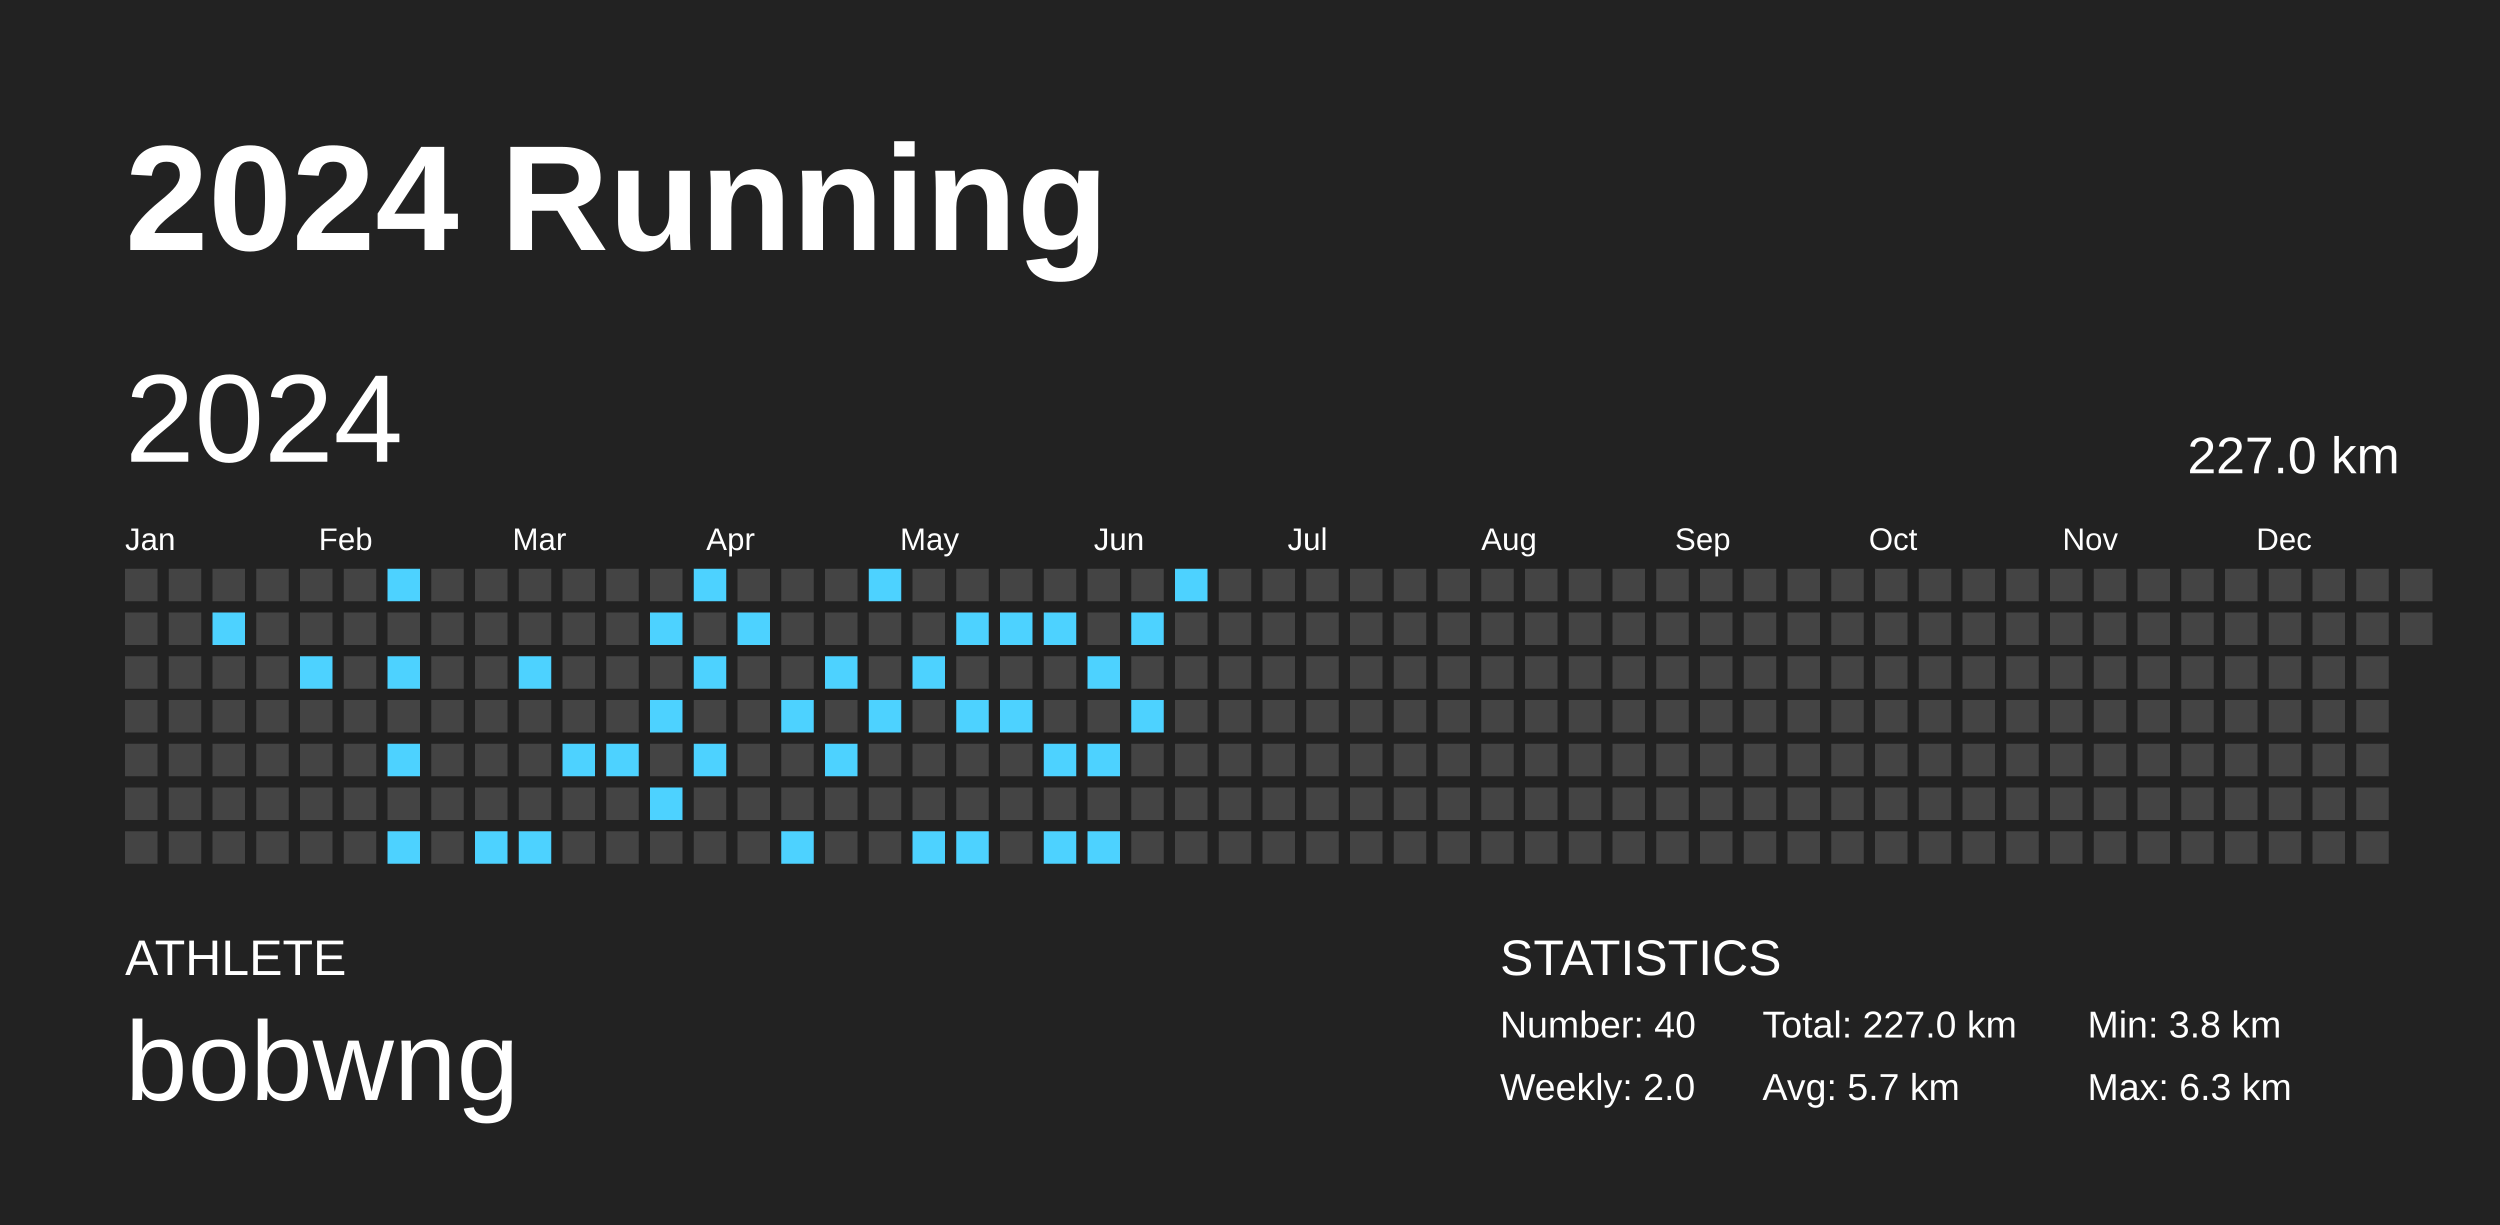
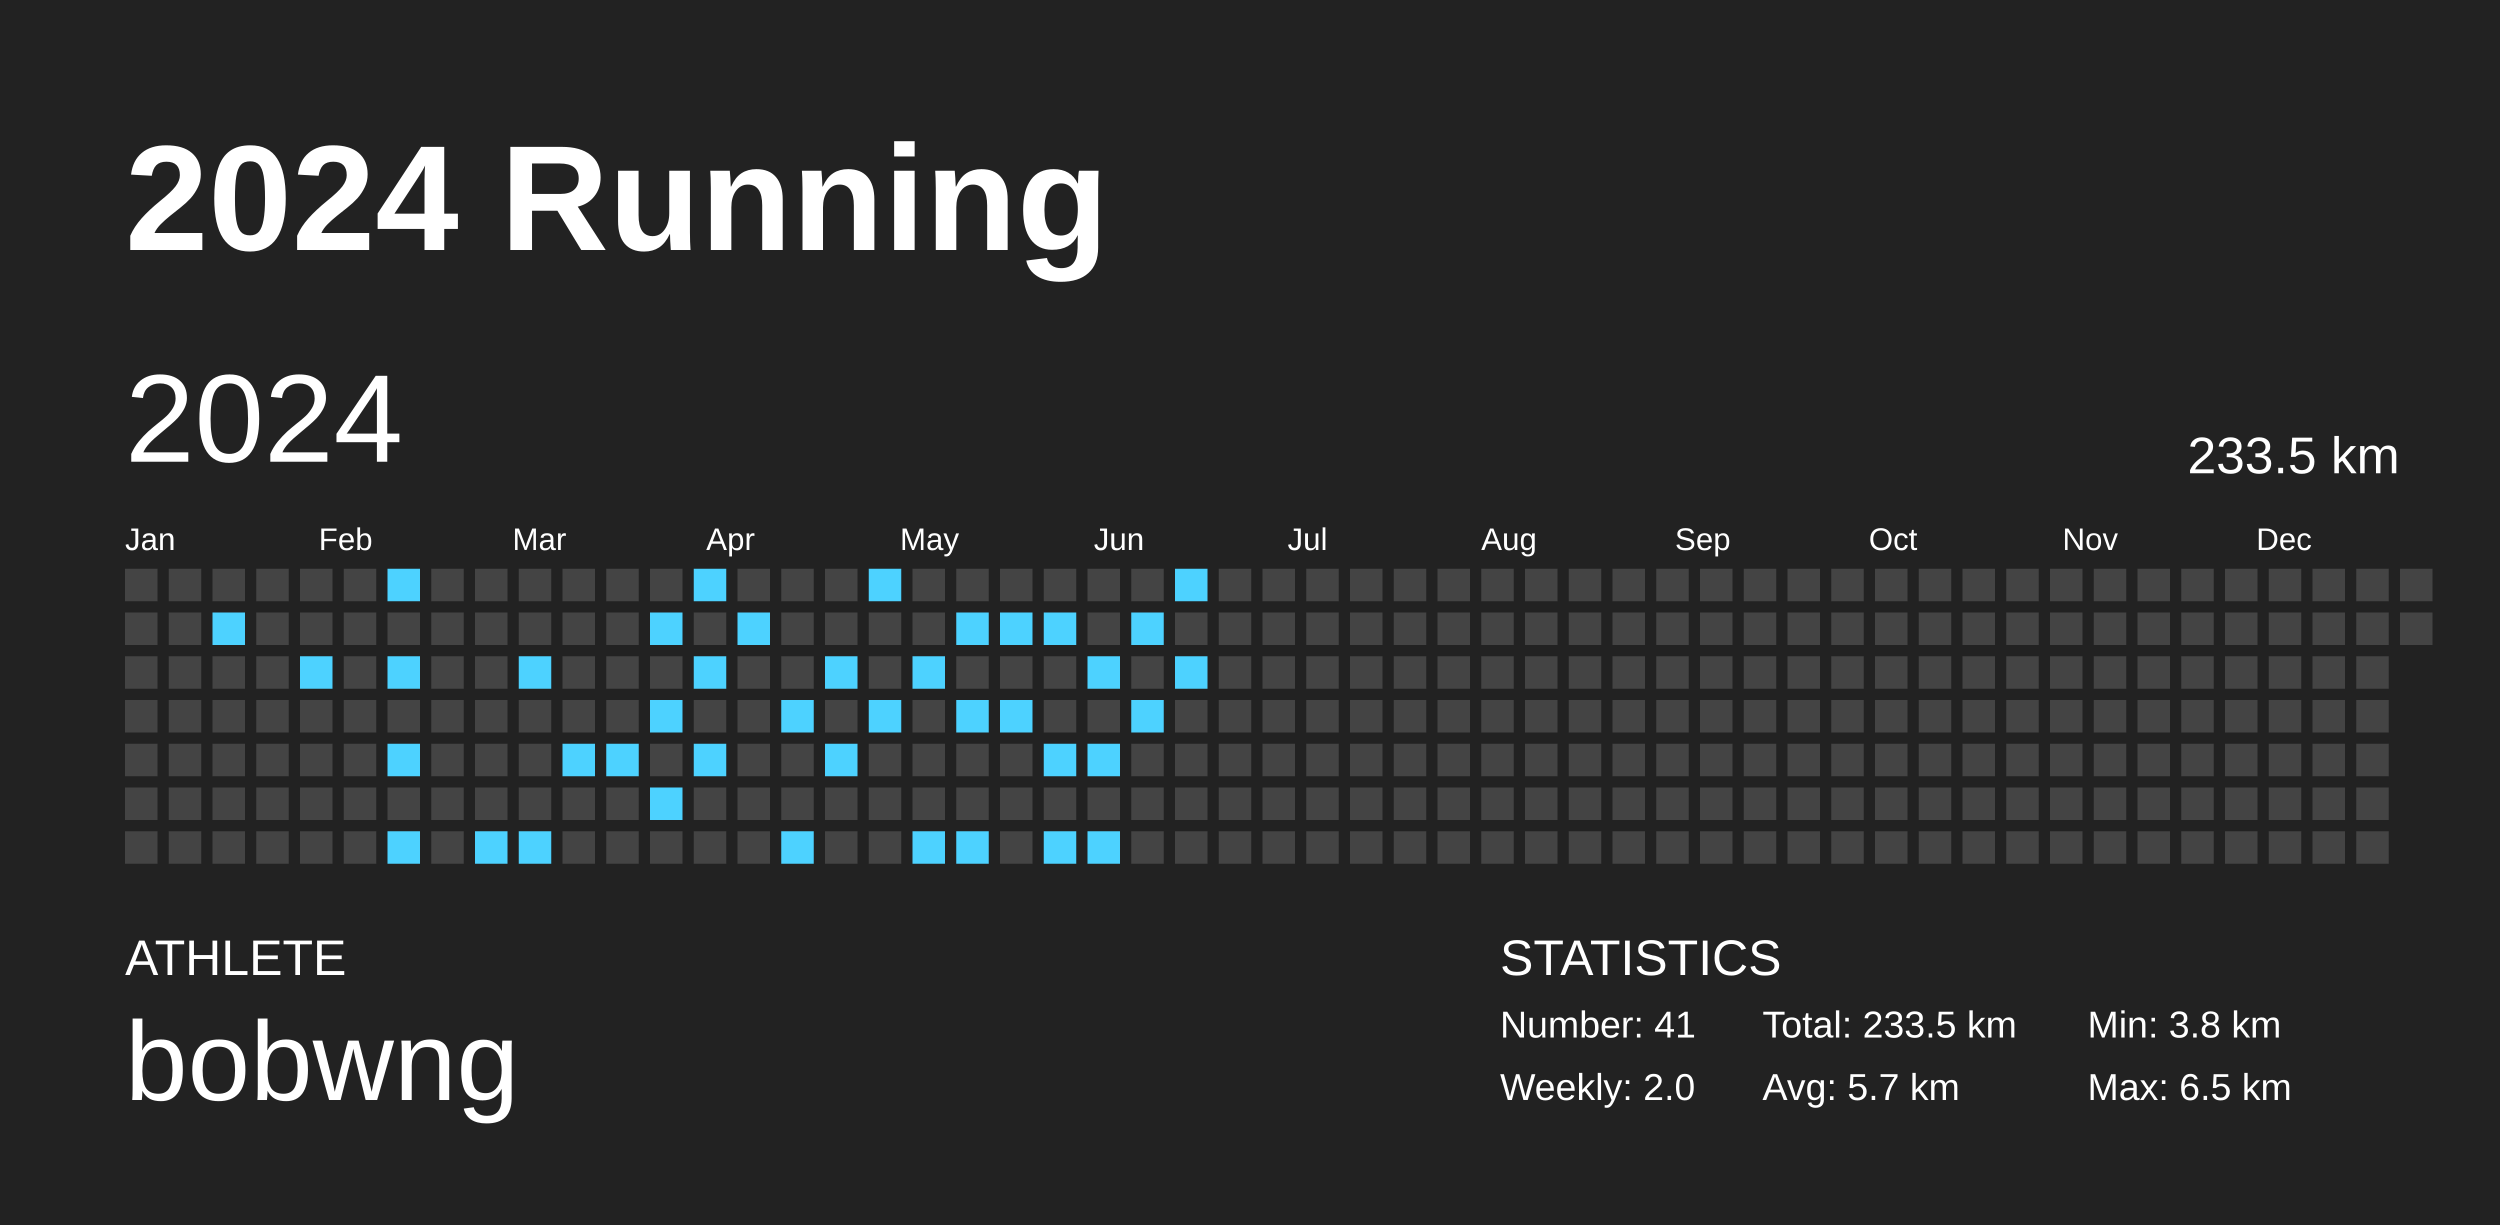
<svg xmlns="http://www.w3.org/2000/svg" baseProfile="full" height="98mm" version="1.1" viewBox="0,0,200,98" width="200mm">
  <defs />
  <rect fill="#222222" height="98" width="200" x="0" y="0" />
  <text fill="#FFFFFF" style="font-size:12px; font-family:Arial; font-weight:bold;" x="10" y="20">2024 Running</text>
  <text fill="#FFFFFF" style="font-size:4px; font-family:Arial" x="10" y="78">ATHLETE</text>
  <text fill="#FFFFFF" style="font-size:9px; font-family:Arial" x="10" y="88">bobwng</text>
  <text fill="#FFFFFF" style="font-size:4px; font-family:Arial" x="120" y="78">STATISTICS</text>
-   <text fill="#FFFFFF" style="font-size:3px; font-family:Arial" x="120" y="83">Number: 40</text>
+   <text fill="#FFFFFF" style="font-size:3px; font-family:Arial" x="120" y="83">Number: 41</text>
  <text fill="#FFFFFF" style="font-size:3px; font-family:Arial" x="120" y="88">Weekly: 2.0</text>
-   <text fill="#FFFFFF" style="font-size:3px; font-family:Arial" x="141" y="83">Total: 227.0 km</text>
+   <text fill="#FFFFFF" style="font-size:3px; font-family:Arial" x="141" y="83">Total: 233.5 km</text>
  <text fill="#FFFFFF" style="font-size:3px; font-family:Arial" x="141" y="88">Avg: 5.7 km</text>
  <text fill="#FFFFFF" style="font-size:3px; font-family:Arial" x="167" y="83">Min: 3.8 km</text>
-   <text fill="#FFFFFF" style="font-size:3px; font-family:Arial" x="167" y="88">Max: 6.3 km</text>
+   <text fill="#FFFFFF" style="font-size:3px; font-family:Arial" x="167" y="88">Max: 6.5 km</text>
  <text dominant-baseline="hanging" fill="#FFFFFF" style="font-size:10.0px; font-family:Arial;" x="10" y="30">2024</text>
-   <text dominant-baseline="hanging" fill="#FFFFFF" style="font-size:4.125px; font-family:Arial;" x="175" y="35">227.0 km</text>
+   <text dominant-baseline="hanging" fill="#FFFFFF" style="font-size:4.125px; font-family:Arial;" x="175" y="35">233.5 km</text>
  <text fill="#FFFFFF" style="font-size:2.5px; font-family:Arial" x="10.0" y="44">Jan</text>
  <text fill="#FFFFFF" style="font-size:2.5px; font-family:Arial" x="25.5" y="44">Feb</text>
  <text fill="#FFFFFF" style="font-size:2.5px; font-family:Arial" x="41.0" y="44">Mar</text>
  <text fill="#FFFFFF" style="font-size:2.5px; font-family:Arial" x="56.5" y="44">Apr</text>
  <text fill="#FFFFFF" style="font-size:2.5px; font-family:Arial" x="72.0" y="44">May</text>
  <text fill="#FFFFFF" style="font-size:2.5px; font-family:Arial" x="87.5" y="44">Jun</text>
  <text fill="#FFFFFF" style="font-size:2.5px; font-family:Arial" x="103.0" y="44">Jul</text>
  <text fill="#FFFFFF" style="font-size:2.5px; font-family:Arial" x="118.5" y="44">Aug</text>
  <text fill="#FFFFFF" style="font-size:2.5px; font-family:Arial" x="134.0" y="44">Sep</text>
  <text fill="#FFFFFF" style="font-size:2.5px; font-family:Arial" x="149.5" y="44">Oct</text>
  <text fill="#FFFFFF" style="font-size:2.5px; font-family:Arial" x="165.0" y="44">Nov</text>
  <text fill="#FFFFFF" style="font-size:2.5px; font-family:Arial" x="180.5" y="44">Dec</text>
  <rect fill="#444444" height="2.6" width="2.6" x="10.0" y="45.5" />
  <rect fill="#444444" height="2.6" width="2.6" x="10.0" y="49.0" />
  <rect fill="#444444" height="2.6" width="2.6" x="10.0" y="52.5" />
  <rect fill="#444444" height="2.6" width="2.6" x="10.0" y="56.0" />
  <rect fill="#444444" height="2.6" width="2.6" x="10.0" y="59.5" />
  <rect fill="#444444" height="2.6" width="2.6" x="10.0" y="63.0" />
  <rect fill="#444444" height="2.6" width="2.6" x="10.0" y="66.5" />
  <rect fill="#444444" height="2.6" width="2.6" x="13.5" y="45.5" />
  <rect fill="#444444" height="2.6" width="2.6" x="13.5" y="49.0" />
  <rect fill="#444444" height="2.6" width="2.6" x="13.5" y="52.5" />
  <rect fill="#444444" height="2.6" width="2.6" x="13.5" y="56.0" />
  <rect fill="#444444" height="2.6" width="2.6" x="13.5" y="59.5" />
  <rect fill="#444444" height="2.6" width="2.6" x="13.5" y="63.0" />
  <rect fill="#444444" height="2.6" width="2.6" x="13.5" y="66.5" />
  <rect fill="#444444" height="2.6" width="2.6" x="17.0" y="45.5" />
  <rect fill="#4dd2ff" height="2.6" width="2.6" x="17.0" y="49.0" />
  <rect fill="#444444" height="2.6" width="2.6" x="17.0" y="52.5" />
  <rect fill="#444444" height="2.6" width="2.6" x="17.0" y="56.0" />
  <rect fill="#444444" height="2.6" width="2.6" x="17.0" y="59.5" />
  <rect fill="#444444" height="2.6" width="2.6" x="17.0" y="63.0" />
  <rect fill="#444444" height="2.6" width="2.6" x="17.0" y="66.5" />
  <rect fill="#444444" height="2.6" width="2.6" x="20.5" y="45.5" />
  <rect fill="#444444" height="2.6" width="2.6" x="20.5" y="49.0" />
  <rect fill="#444444" height="2.6" width="2.6" x="20.5" y="52.5" />
  <rect fill="#444444" height="2.6" width="2.6" x="20.5" y="56.0" />
  <rect fill="#444444" height="2.6" width="2.6" x="20.5" y="59.5" />
  <rect fill="#444444" height="2.6" width="2.6" x="20.5" y="63.0" />
  <rect fill="#444444" height="2.6" width="2.6" x="20.5" y="66.5" />
  <rect fill="#444444" height="2.6" width="2.6" x="24.0" y="45.5" />
  <rect fill="#444444" height="2.6" width="2.6" x="24.0" y="49.0" />
  <rect fill="#4dd2ff" height="2.6" width="2.6" x="24.0" y="52.5" />
  <rect fill="#444444" height="2.6" width="2.6" x="24.0" y="56.0" />
  <rect fill="#444444" height="2.6" width="2.6" x="24.0" y="59.5" />
  <rect fill="#444444" height="2.6" width="2.6" x="24.0" y="63.0" />
  <rect fill="#444444" height="2.6" width="2.6" x="24.0" y="66.5" />
  <rect fill="#444444" height="2.6" width="2.6" x="27.5" y="45.5" />
  <rect fill="#444444" height="2.6" width="2.6" x="27.5" y="49.0" />
  <rect fill="#444444" height="2.6" width="2.6" x="27.5" y="52.5" />
  <rect fill="#444444" height="2.6" width="2.6" x="27.5" y="56.0" />
  <rect fill="#444444" height="2.6" width="2.6" x="27.5" y="59.5" />
  <rect fill="#444444" height="2.6" width="2.6" x="27.5" y="63.0" />
  <rect fill="#444444" height="2.6" width="2.6" x="27.5" y="66.5" />
  <rect fill="#4dd2ff" height="2.6" width="2.6" x="31.0" y="45.5" />
  <rect fill="#444444" height="2.6" width="2.6" x="31.0" y="49.0" />
  <rect fill="#4dd2ff" height="2.6" width="2.6" x="31.0" y="52.5" />
  <rect fill="#444444" height="2.6" width="2.6" x="31.0" y="56.0" />
  <rect fill="#4dd2ff" height="2.6" width="2.6" x="31.0" y="59.5" />
  <rect fill="#444444" height="2.6" width="2.6" x="31.0" y="63.0" />
  <rect fill="#4dd2ff" height="2.6" width="2.6" x="31.0" y="66.5" />
  <rect fill="#444444" height="2.6" width="2.6" x="34.5" y="45.5" />
  <rect fill="#444444" height="2.6" width="2.6" x="34.5" y="49.0" />
  <rect fill="#444444" height="2.6" width="2.6" x="34.5" y="52.5" />
  <rect fill="#444444" height="2.6" width="2.6" x="34.5" y="56.0" />
  <rect fill="#444444" height="2.6" width="2.6" x="34.5" y="59.5" />
  <rect fill="#444444" height="2.6" width="2.6" x="34.5" y="63.0" />
  <rect fill="#444444" height="2.6" width="2.6" x="34.5" y="66.5" />
  <rect fill="#444444" height="2.6" width="2.6" x="38.0" y="45.5" />
  <rect fill="#444444" height="2.6" width="2.6" x="38.0" y="49.0" />
  <rect fill="#444444" height="2.6" width="2.6" x="38.0" y="52.5" />
  <rect fill="#444444" height="2.6" width="2.6" x="38.0" y="56.0" />
  <rect fill="#444444" height="2.6" width="2.6" x="38.0" y="59.5" />
  <rect fill="#444444" height="2.6" width="2.6" x="38.0" y="63.0" />
  <rect fill="#4dd2ff" height="2.6" width="2.6" x="38.0" y="66.5" />
  <rect fill="#444444" height="2.6" width="2.6" x="41.5" y="45.5" />
  <rect fill="#444444" height="2.6" width="2.6" x="41.5" y="49.0" />
  <rect fill="#4dd2ff" height="2.6" width="2.6" x="41.5" y="52.5" />
  <rect fill="#444444" height="2.6" width="2.6" x="41.5" y="56.0" />
  <rect fill="#444444" height="2.6" width="2.6" x="41.5" y="59.5" />
  <rect fill="#444444" height="2.6" width="2.6" x="41.5" y="63.0" />
  <rect fill="#4dd2ff" height="2.6" width="2.6" x="41.5" y="66.5" />
  <rect fill="#444444" height="2.6" width="2.6" x="45.0" y="45.5" />
  <rect fill="#444444" height="2.6" width="2.6" x="45.0" y="49.0" />
  <rect fill="#444444" height="2.6" width="2.6" x="45.0" y="52.5" />
  <rect fill="#444444" height="2.6" width="2.6" x="45.0" y="56.0" />
  <rect fill="#4dd2ff" height="2.6" width="2.6" x="45.0" y="59.5" />
  <rect fill="#444444" height="2.6" width="2.6" x="45.0" y="63.0" />
  <rect fill="#444444" height="2.6" width="2.6" x="45.0" y="66.5" />
  <rect fill="#444444" height="2.6" width="2.6" x="48.5" y="45.5" />
  <rect fill="#444444" height="2.6" width="2.6" x="48.5" y="49.0" />
  <rect fill="#444444" height="2.6" width="2.6" x="48.5" y="52.5" />
  <rect fill="#444444" height="2.6" width="2.6" x="48.5" y="56.0" />
  <rect fill="#4dd2ff" height="2.6" width="2.6" x="48.5" y="59.5" />
  <rect fill="#444444" height="2.6" width="2.6" x="48.5" y="63.0" />
  <rect fill="#444444" height="2.6" width="2.6" x="48.5" y="66.5" />
  <rect fill="#444444" height="2.6" width="2.6" x="52.0" y="45.5" />
  <rect fill="#4dd2ff" height="2.6" width="2.6" x="52.0" y="49.0" />
  <rect fill="#444444" height="2.6" width="2.6" x="52.0" y="52.5" />
  <rect fill="#4dd2ff" height="2.6" width="2.6" x="52.0" y="56.0" />
  <rect fill="#444444" height="2.6" width="2.6" x="52.0" y="59.5" />
  <rect fill="#4dd2ff" height="2.6" width="2.6" x="52.0" y="63.0" />
  <rect fill="#444444" height="2.6" width="2.6" x="52.0" y="66.5" />
  <rect fill="#4dd2ff" height="2.6" width="2.6" x="55.5" y="45.5" />
  <rect fill="#444444" height="2.6" width="2.6" x="55.5" y="49.0" />
  <rect fill="#4dd2ff" height="2.6" width="2.6" x="55.5" y="52.5" />
  <rect fill="#444444" height="2.6" width="2.6" x="55.5" y="56.0" />
  <rect fill="#4dd2ff" height="2.6" width="2.6" x="55.5" y="59.5" />
  <rect fill="#444444" height="2.6" width="2.6" x="55.5" y="63.0" />
  <rect fill="#444444" height="2.6" width="2.6" x="55.5" y="66.5" />
  <rect fill="#444444" height="2.6" width="2.6" x="59.0" y="45.5" />
  <rect fill="#4dd2ff" height="2.6" width="2.6" x="59.0" y="49.0" />
  <rect fill="#444444" height="2.6" width="2.6" x="59.0" y="52.5" />
  <rect fill="#444444" height="2.6" width="2.6" x="59.0" y="56.0" />
  <rect fill="#444444" height="2.6" width="2.6" x="59.0" y="59.5" />
  <rect fill="#444444" height="2.6" width="2.6" x="59.0" y="63.0" />
  <rect fill="#444444" height="2.6" width="2.6" x="59.0" y="66.5" />
  <rect fill="#444444" height="2.6" width="2.6" x="62.5" y="45.5" />
  <rect fill="#444444" height="2.6" width="2.6" x="62.5" y="49.0" />
  <rect fill="#444444" height="2.6" width="2.6" x="62.5" y="52.5" />
  <rect fill="#4dd2ff" height="2.6" width="2.6" x="62.5" y="56.0" />
  <rect fill="#444444" height="2.6" width="2.6" x="62.5" y="59.5" />
  <rect fill="#444444" height="2.6" width="2.6" x="62.5" y="63.0" />
  <rect fill="#4dd2ff" height="2.6" width="2.6" x="62.5" y="66.5" />
  <rect fill="#444444" height="2.6" width="2.6" x="66.0" y="45.5" />
  <rect fill="#444444" height="2.6" width="2.6" x="66.0" y="49.0" />
  <rect fill="#4dd2ff" height="2.6" width="2.6" x="66.0" y="52.5" />
  <rect fill="#444444" height="2.6" width="2.6" x="66.0" y="56.0" />
  <rect fill="#4dd2ff" height="2.6" width="2.6" x="66.0" y="59.5" />
  <rect fill="#444444" height="2.6" width="2.6" x="66.0" y="63.0" />
  <rect fill="#444444" height="2.6" width="2.6" x="66.0" y="66.5" />
  <rect fill="#4dd2ff" height="2.6" width="2.6" x="69.5" y="45.5" />
  <rect fill="#444444" height="2.6" width="2.6" x="69.5" y="49.0" />
  <rect fill="#444444" height="2.6" width="2.6" x="69.5" y="52.5" />
  <rect fill="#4dd2ff" height="2.6" width="2.6" x="69.5" y="56.0" />
  <rect fill="#444444" height="2.6" width="2.6" x="69.5" y="59.5" />
  <rect fill="#444444" height="2.6" width="2.6" x="69.5" y="63.0" />
  <rect fill="#444444" height="2.6" width="2.6" x="69.5" y="66.5" />
  <rect fill="#444444" height="2.6" width="2.6" x="73.0" y="45.5" />
  <rect fill="#444444" height="2.6" width="2.6" x="73.0" y="49.0" />
  <rect fill="#4dd2ff" height="2.6" width="2.6" x="73.0" y="52.5" />
  <rect fill="#444444" height="2.6" width="2.6" x="73.0" y="56.0" />
  <rect fill="#444444" height="2.6" width="2.6" x="73.0" y="59.5" />
  <rect fill="#444444" height="2.6" width="2.6" x="73.0" y="63.0" />
  <rect fill="#4dd2ff" height="2.6" width="2.6" x="73.0" y="66.5" />
  <rect fill="#444444" height="2.6" width="2.6" x="76.5" y="45.5" />
  <rect fill="#4dd2ff" height="2.6" width="2.6" x="76.5" y="49.0" />
  <rect fill="#444444" height="2.6" width="2.6" x="76.5" y="52.5" />
  <rect fill="#4dd2ff" height="2.6" width="2.6" x="76.5" y="56.0" />
  <rect fill="#444444" height="2.6" width="2.6" x="76.5" y="59.5" />
  <rect fill="#444444" height="2.6" width="2.6" x="76.5" y="63.0" />
  <rect fill="#4dd2ff" height="2.6" width="2.6" x="76.5" y="66.5" />
  <rect fill="#444444" height="2.6" width="2.6" x="80.0" y="45.5" />
  <rect fill="#4dd2ff" height="2.6" width="2.6" x="80.0" y="49.0" />
  <rect fill="#444444" height="2.6" width="2.6" x="80.0" y="52.5" />
  <rect fill="#4dd2ff" height="2.6" width="2.6" x="80.0" y="56.0" />
  <rect fill="#444444" height="2.6" width="2.6" x="80.0" y="59.5" />
  <rect fill="#444444" height="2.6" width="2.6" x="80.0" y="63.0" />
  <rect fill="#444444" height="2.6" width="2.6" x="80.0" y="66.5" />
  <rect fill="#444444" height="2.6" width="2.6" x="83.5" y="45.5" />
  <rect fill="#4dd2ff" height="2.6" width="2.6" x="83.5" y="49.0" />
  <rect fill="#444444" height="2.6" width="2.6" x="83.5" y="52.5" />
  <rect fill="#444444" height="2.6" width="2.6" x="83.5" y="56.0" />
  <rect fill="#4dd2ff" height="2.6" width="2.6" x="83.5" y="59.5" />
  <rect fill="#444444" height="2.6" width="2.6" x="83.5" y="63.0" />
  <rect fill="#4dd2ff" height="2.6" width="2.6" x="83.5" y="66.5" />
  <rect fill="#444444" height="2.6" width="2.6" x="87.0" y="45.5" />
  <rect fill="#444444" height="2.6" width="2.6" x="87.0" y="49.0" />
  <rect fill="#4dd2ff" height="2.6" width="2.6" x="87.0" y="52.5" />
  <rect fill="#444444" height="2.6" width="2.6" x="87.0" y="56.0" />
  <rect fill="#4dd2ff" height="2.6" width="2.6" x="87.0" y="59.5" />
  <rect fill="#444444" height="2.6" width="2.6" x="87.0" y="63.0" />
  <rect fill="#4dd2ff" height="2.6" width="2.6" x="87.0" y="66.5" />
  <rect fill="#444444" height="2.6" width="2.6" x="90.5" y="45.5" />
  <rect fill="#4dd2ff" height="2.6" width="2.6" x="90.5" y="49.0" />
  <rect fill="#444444" height="2.6" width="2.6" x="90.5" y="52.5" />
  <rect fill="#4dd2ff" height="2.6" width="2.6" x="90.5" y="56.0" />
  <rect fill="#444444" height="2.6" width="2.6" x="90.5" y="59.5" />
  <rect fill="#444444" height="2.6" width="2.6" x="90.5" y="63.0" />
  <rect fill="#444444" height="2.6" width="2.6" x="90.5" y="66.5" />
  <rect fill="#4dd2ff" height="2.6" width="2.6" x="94.0" y="45.5" />
  <rect fill="#444444" height="2.6" width="2.6" x="94.0" y="49.0" />
-   <rect fill="#444444" height="2.6" width="2.6" x="94.0" y="52.5" />
+   <rect fill="#4dd2ff" height="2.6" width="2.6" x="94.0" y="52.5" />
  <rect fill="#444444" height="2.6" width="2.6" x="94.0" y="56.0" />
  <rect fill="#444444" height="2.6" width="2.6" x="94.0" y="59.5" />
  <rect fill="#444444" height="2.6" width="2.6" x="94.0" y="63.0" />
  <rect fill="#444444" height="2.6" width="2.6" x="94.0" y="66.5" />
  <rect fill="#444444" height="2.6" width="2.6" x="97.5" y="45.5" />
  <rect fill="#444444" height="2.6" width="2.6" x="97.5" y="49.0" />
  <rect fill="#444444" height="2.6" width="2.6" x="97.5" y="52.5" />
  <rect fill="#444444" height="2.6" width="2.6" x="97.5" y="56.0" />
  <rect fill="#444444" height="2.6" width="2.6" x="97.5" y="59.5" />
  <rect fill="#444444" height="2.6" width="2.6" x="97.5" y="63.0" />
  <rect fill="#444444" height="2.6" width="2.6" x="97.5" y="66.5" />
  <rect fill="#444444" height="2.6" width="2.6" x="101.0" y="45.5" />
  <rect fill="#444444" height="2.6" width="2.6" x="101.0" y="49.0" />
  <rect fill="#444444" height="2.6" width="2.6" x="101.0" y="52.5" />
  <rect fill="#444444" height="2.6" width="2.6" x="101.0" y="56.0" />
  <rect fill="#444444" height="2.6" width="2.6" x="101.0" y="59.5" />
  <rect fill="#444444" height="2.6" width="2.6" x="101.0" y="63.0" />
  <rect fill="#444444" height="2.6" width="2.6" x="101.0" y="66.5" />
  <rect fill="#444444" height="2.6" width="2.6" x="104.5" y="45.5" />
  <rect fill="#444444" height="2.6" width="2.6" x="104.5" y="49.0" />
  <rect fill="#444444" height="2.6" width="2.6" x="104.5" y="52.5" />
  <rect fill="#444444" height="2.6" width="2.6" x="104.5" y="56.0" />
  <rect fill="#444444" height="2.6" width="2.6" x="104.5" y="59.5" />
  <rect fill="#444444" height="2.6" width="2.6" x="104.5" y="63.0" />
  <rect fill="#444444" height="2.6" width="2.6" x="104.5" y="66.5" />
  <rect fill="#444444" height="2.6" width="2.6" x="108.0" y="45.5" />
  <rect fill="#444444" height="2.6" width="2.6" x="108.0" y="49.0" />
  <rect fill="#444444" height="2.6" width="2.6" x="108.0" y="52.5" />
  <rect fill="#444444" height="2.6" width="2.6" x="108.0" y="56.0" />
  <rect fill="#444444" height="2.6" width="2.6" x="108.0" y="59.5" />
  <rect fill="#444444" height="2.6" width="2.6" x="108.0" y="63.0" />
  <rect fill="#444444" height="2.6" width="2.6" x="108.0" y="66.5" />
  <rect fill="#444444" height="2.6" width="2.6" x="111.5" y="45.5" />
  <rect fill="#444444" height="2.6" width="2.6" x="111.5" y="49.0" />
  <rect fill="#444444" height="2.6" width="2.6" x="111.5" y="52.5" />
  <rect fill="#444444" height="2.6" width="2.6" x="111.5" y="56.0" />
  <rect fill="#444444" height="2.6" width="2.6" x="111.5" y="59.5" />
  <rect fill="#444444" height="2.6" width="2.6" x="111.5" y="63.0" />
  <rect fill="#444444" height="2.6" width="2.6" x="111.5" y="66.5" />
  <rect fill="#444444" height="2.6" width="2.6" x="115.0" y="45.5" />
  <rect fill="#444444" height="2.6" width="2.6" x="115.0" y="49.0" />
  <rect fill="#444444" height="2.6" width="2.6" x="115.0" y="52.5" />
  <rect fill="#444444" height="2.6" width="2.6" x="115.0" y="56.0" />
  <rect fill="#444444" height="2.6" width="2.6" x="115.0" y="59.5" />
  <rect fill="#444444" height="2.6" width="2.6" x="115.0" y="63.0" />
  <rect fill="#444444" height="2.6" width="2.6" x="115.0" y="66.5" />
  <rect fill="#444444" height="2.6" width="2.6" x="118.5" y="45.5" />
  <rect fill="#444444" height="2.6" width="2.6" x="118.5" y="49.0" />
  <rect fill="#444444" height="2.6" width="2.6" x="118.5" y="52.5" />
  <rect fill="#444444" height="2.6" width="2.6" x="118.5" y="56.0" />
  <rect fill="#444444" height="2.6" width="2.6" x="118.5" y="59.5" />
  <rect fill="#444444" height="2.6" width="2.6" x="118.5" y="63.0" />
  <rect fill="#444444" height="2.6" width="2.6" x="118.5" y="66.5" />
  <rect fill="#444444" height="2.6" width="2.6" x="122.0" y="45.5" />
  <rect fill="#444444" height="2.6" width="2.6" x="122.0" y="49.0" />
  <rect fill="#444444" height="2.6" width="2.6" x="122.0" y="52.5" />
  <rect fill="#444444" height="2.6" width="2.6" x="122.0" y="56.0" />
  <rect fill="#444444" height="2.6" width="2.6" x="122.0" y="59.5" />
  <rect fill="#444444" height="2.6" width="2.6" x="122.0" y="63.0" />
  <rect fill="#444444" height="2.6" width="2.6" x="122.0" y="66.5" />
  <rect fill="#444444" height="2.6" width="2.6" x="125.5" y="45.5" />
  <rect fill="#444444" height="2.6" width="2.6" x="125.5" y="49.0" />
  <rect fill="#444444" height="2.6" width="2.6" x="125.5" y="52.5" />
  <rect fill="#444444" height="2.6" width="2.6" x="125.5" y="56.0" />
  <rect fill="#444444" height="2.6" width="2.6" x="125.5" y="59.5" />
  <rect fill="#444444" height="2.6" width="2.6" x="125.5" y="63.0" />
  <rect fill="#444444" height="2.6" width="2.6" x="125.5" y="66.5" />
  <rect fill="#444444" height="2.6" width="2.6" x="129.0" y="45.5" />
  <rect fill="#444444" height="2.6" width="2.6" x="129.0" y="49.0" />
  <rect fill="#444444" height="2.6" width="2.6" x="129.0" y="52.5" />
  <rect fill="#444444" height="2.6" width="2.6" x="129.0" y="56.0" />
  <rect fill="#444444" height="2.6" width="2.6" x="129.0" y="59.5" />
  <rect fill="#444444" height="2.6" width="2.6" x="129.0" y="63.0" />
  <rect fill="#444444" height="2.6" width="2.6" x="129.0" y="66.5" />
  <rect fill="#444444" height="2.6" width="2.6" x="132.5" y="45.5" />
  <rect fill="#444444" height="2.6" width="2.6" x="132.5" y="49.0" />
  <rect fill="#444444" height="2.6" width="2.6" x="132.5" y="52.5" />
  <rect fill="#444444" height="2.6" width="2.6" x="132.5" y="56.0" />
  <rect fill="#444444" height="2.6" width="2.6" x="132.5" y="59.5" />
  <rect fill="#444444" height="2.6" width="2.6" x="132.5" y="63.0" />
  <rect fill="#444444" height="2.6" width="2.6" x="132.5" y="66.5" />
  <rect fill="#444444" height="2.6" width="2.6" x="136.0" y="45.5" />
  <rect fill="#444444" height="2.6" width="2.6" x="136.0" y="49.0" />
  <rect fill="#444444" height="2.6" width="2.6" x="136.0" y="52.5" />
  <rect fill="#444444" height="2.6" width="2.6" x="136.0" y="56.0" />
  <rect fill="#444444" height="2.6" width="2.6" x="136.0" y="59.5" />
  <rect fill="#444444" height="2.6" width="2.6" x="136.0" y="63.0" />
  <rect fill="#444444" height="2.6" width="2.6" x="136.0" y="66.5" />
  <rect fill="#444444" height="2.6" width="2.6" x="139.5" y="45.5" />
  <rect fill="#444444" height="2.6" width="2.6" x="139.5" y="49.0" />
  <rect fill="#444444" height="2.6" width="2.6" x="139.5" y="52.5" />
  <rect fill="#444444" height="2.6" width="2.6" x="139.5" y="56.0" />
  <rect fill="#444444" height="2.6" width="2.6" x="139.5" y="59.5" />
  <rect fill="#444444" height="2.6" width="2.6" x="139.5" y="63.0" />
  <rect fill="#444444" height="2.6" width="2.6" x="139.5" y="66.5" />
  <rect fill="#444444" height="2.6" width="2.6" x="143.0" y="45.5" />
  <rect fill="#444444" height="2.6" width="2.6" x="143.0" y="49.0" />
  <rect fill="#444444" height="2.6" width="2.6" x="143.0" y="52.5" />
  <rect fill="#444444" height="2.6" width="2.6" x="143.0" y="56.0" />
  <rect fill="#444444" height="2.6" width="2.6" x="143.0" y="59.5" />
  <rect fill="#444444" height="2.6" width="2.6" x="143.0" y="63.0" />
  <rect fill="#444444" height="2.6" width="2.6" x="143.0" y="66.5" />
  <rect fill="#444444" height="2.6" width="2.6" x="146.5" y="45.5" />
  <rect fill="#444444" height="2.6" width="2.6" x="146.5" y="49.0" />
  <rect fill="#444444" height="2.6" width="2.6" x="146.5" y="52.5" />
  <rect fill="#444444" height="2.6" width="2.6" x="146.5" y="56.0" />
  <rect fill="#444444" height="2.6" width="2.6" x="146.5" y="59.5" />
  <rect fill="#444444" height="2.6" width="2.6" x="146.5" y="63.0" />
  <rect fill="#444444" height="2.6" width="2.6" x="146.5" y="66.5" />
  <rect fill="#444444" height="2.6" width="2.6" x="150.0" y="45.5" />
  <rect fill="#444444" height="2.6" width="2.6" x="150.0" y="49.0" />
  <rect fill="#444444" height="2.6" width="2.6" x="150.0" y="52.5" />
  <rect fill="#444444" height="2.6" width="2.6" x="150.0" y="56.0" />
  <rect fill="#444444" height="2.6" width="2.6" x="150.0" y="59.5" />
  <rect fill="#444444" height="2.6" width="2.6" x="150.0" y="63.0" />
  <rect fill="#444444" height="2.6" width="2.6" x="150.0" y="66.5" />
  <rect fill="#444444" height="2.6" width="2.6" x="153.5" y="45.5" />
  <rect fill="#444444" height="2.6" width="2.6" x="153.5" y="49.0" />
  <rect fill="#444444" height="2.6" width="2.6" x="153.5" y="52.5" />
  <rect fill="#444444" height="2.6" width="2.6" x="153.5" y="56.0" />
  <rect fill="#444444" height="2.6" width="2.6" x="153.5" y="59.5" />
  <rect fill="#444444" height="2.6" width="2.6" x="153.5" y="63.0" />
  <rect fill="#444444" height="2.6" width="2.6" x="153.5" y="66.5" />
  <rect fill="#444444" height="2.6" width="2.6" x="157.0" y="45.5" />
  <rect fill="#444444" height="2.6" width="2.6" x="157.0" y="49.0" />
  <rect fill="#444444" height="2.6" width="2.6" x="157.0" y="52.5" />
  <rect fill="#444444" height="2.6" width="2.6" x="157.0" y="56.0" />
  <rect fill="#444444" height="2.6" width="2.6" x="157.0" y="59.5" />
  <rect fill="#444444" height="2.6" width="2.6" x="157.0" y="63.0" />
  <rect fill="#444444" height="2.6" width="2.6" x="157.0" y="66.5" />
  <rect fill="#444444" height="2.6" width="2.6" x="160.5" y="45.5" />
  <rect fill="#444444" height="2.6" width="2.6" x="160.5" y="49.0" />
  <rect fill="#444444" height="2.6" width="2.6" x="160.5" y="52.5" />
  <rect fill="#444444" height="2.6" width="2.6" x="160.5" y="56.0" />
  <rect fill="#444444" height="2.6" width="2.6" x="160.5" y="59.5" />
  <rect fill="#444444" height="2.6" width="2.6" x="160.5" y="63.0" />
  <rect fill="#444444" height="2.6" width="2.6" x="160.5" y="66.5" />
  <rect fill="#444444" height="2.6" width="2.6" x="164.0" y="45.5" />
  <rect fill="#444444" height="2.6" width="2.6" x="164.0" y="49.0" />
  <rect fill="#444444" height="2.6" width="2.6" x="164.0" y="52.5" />
  <rect fill="#444444" height="2.6" width="2.6" x="164.0" y="56.0" />
  <rect fill="#444444" height="2.6" width="2.6" x="164.0" y="59.5" />
  <rect fill="#444444" height="2.6" width="2.6" x="164.0" y="63.0" />
  <rect fill="#444444" height="2.6" width="2.6" x="164.0" y="66.5" />
  <rect fill="#444444" height="2.6" width="2.6" x="167.5" y="45.5" />
  <rect fill="#444444" height="2.6" width="2.6" x="167.5" y="49.0" />
  <rect fill="#444444" height="2.6" width="2.6" x="167.5" y="52.5" />
  <rect fill="#444444" height="2.6" width="2.6" x="167.5" y="56.0" />
  <rect fill="#444444" height="2.6" width="2.6" x="167.5" y="59.5" />
  <rect fill="#444444" height="2.6" width="2.6" x="167.5" y="63.0" />
  <rect fill="#444444" height="2.6" width="2.6" x="167.5" y="66.5" />
  <rect fill="#444444" height="2.6" width="2.6" x="171.0" y="45.5" />
  <rect fill="#444444" height="2.6" width="2.6" x="171.0" y="49.0" />
  <rect fill="#444444" height="2.6" width="2.6" x="171.0" y="52.5" />
  <rect fill="#444444" height="2.6" width="2.6" x="171.0" y="56.0" />
  <rect fill="#444444" height="2.6" width="2.6" x="171.0" y="59.5" />
  <rect fill="#444444" height="2.6" width="2.6" x="171.0" y="63.0" />
  <rect fill="#444444" height="2.6" width="2.6" x="171.0" y="66.5" />
  <rect fill="#444444" height="2.6" width="2.6" x="174.5" y="45.5" />
  <rect fill="#444444" height="2.6" width="2.6" x="174.5" y="49.0" />
  <rect fill="#444444" height="2.6" width="2.6" x="174.5" y="52.5" />
  <rect fill="#444444" height="2.6" width="2.6" x="174.5" y="56.0" />
  <rect fill="#444444" height="2.6" width="2.6" x="174.5" y="59.5" />
  <rect fill="#444444" height="2.6" width="2.6" x="174.5" y="63.0" />
  <rect fill="#444444" height="2.6" width="2.6" x="174.5" y="66.5" />
  <rect fill="#444444" height="2.6" width="2.6" x="178.0" y="45.5" />
  <rect fill="#444444" height="2.6" width="2.6" x="178.0" y="49.0" />
  <rect fill="#444444" height="2.6" width="2.6" x="178.0" y="52.5" />
  <rect fill="#444444" height="2.6" width="2.6" x="178.0" y="56.0" />
  <rect fill="#444444" height="2.6" width="2.6" x="178.0" y="59.5" />
  <rect fill="#444444" height="2.6" width="2.6" x="178.0" y="63.0" />
  <rect fill="#444444" height="2.6" width="2.6" x="178.0" y="66.5" />
  <rect fill="#444444" height="2.6" width="2.6" x="181.5" y="45.5" />
  <rect fill="#444444" height="2.6" width="2.6" x="181.5" y="49.0" />
  <rect fill="#444444" height="2.6" width="2.6" x="181.5" y="52.5" />
  <rect fill="#444444" height="2.6" width="2.6" x="181.5" y="56.0" />
  <rect fill="#444444" height="2.6" width="2.6" x="181.5" y="59.5" />
  <rect fill="#444444" height="2.6" width="2.6" x="181.5" y="63.0" />
  <rect fill="#444444" height="2.6" width="2.6" x="181.5" y="66.5" />
  <rect fill="#444444" height="2.6" width="2.6" x="185.0" y="45.5" />
  <rect fill="#444444" height="2.6" width="2.6" x="185.0" y="49.0" />
  <rect fill="#444444" height="2.6" width="2.6" x="185.0" y="52.5" />
  <rect fill="#444444" height="2.6" width="2.6" x="185.0" y="56.0" />
  <rect fill="#444444" height="2.6" width="2.6" x="185.0" y="59.5" />
  <rect fill="#444444" height="2.6" width="2.6" x="185.0" y="63.0" />
  <rect fill="#444444" height="2.6" width="2.6" x="185.0" y="66.5" />
  <rect fill="#444444" height="2.6" width="2.6" x="188.5" y="45.5" />
  <rect fill="#444444" height="2.6" width="2.6" x="188.5" y="49.0" />
  <rect fill="#444444" height="2.6" width="2.6" x="188.5" y="52.5" />
  <rect fill="#444444" height="2.6" width="2.6" x="188.5" y="56.0" />
  <rect fill="#444444" height="2.6" width="2.6" x="188.5" y="59.5" />
  <rect fill="#444444" height="2.6" width="2.6" x="188.5" y="63.0" />
  <rect fill="#444444" height="2.6" width="2.6" x="188.5" y="66.5" />
  <rect fill="#444444" height="2.6" width="2.6" x="192.0" y="45.5" />
  <rect fill="#444444" height="2.6" width="2.6" x="192.0" y="49.0" />
</svg>
